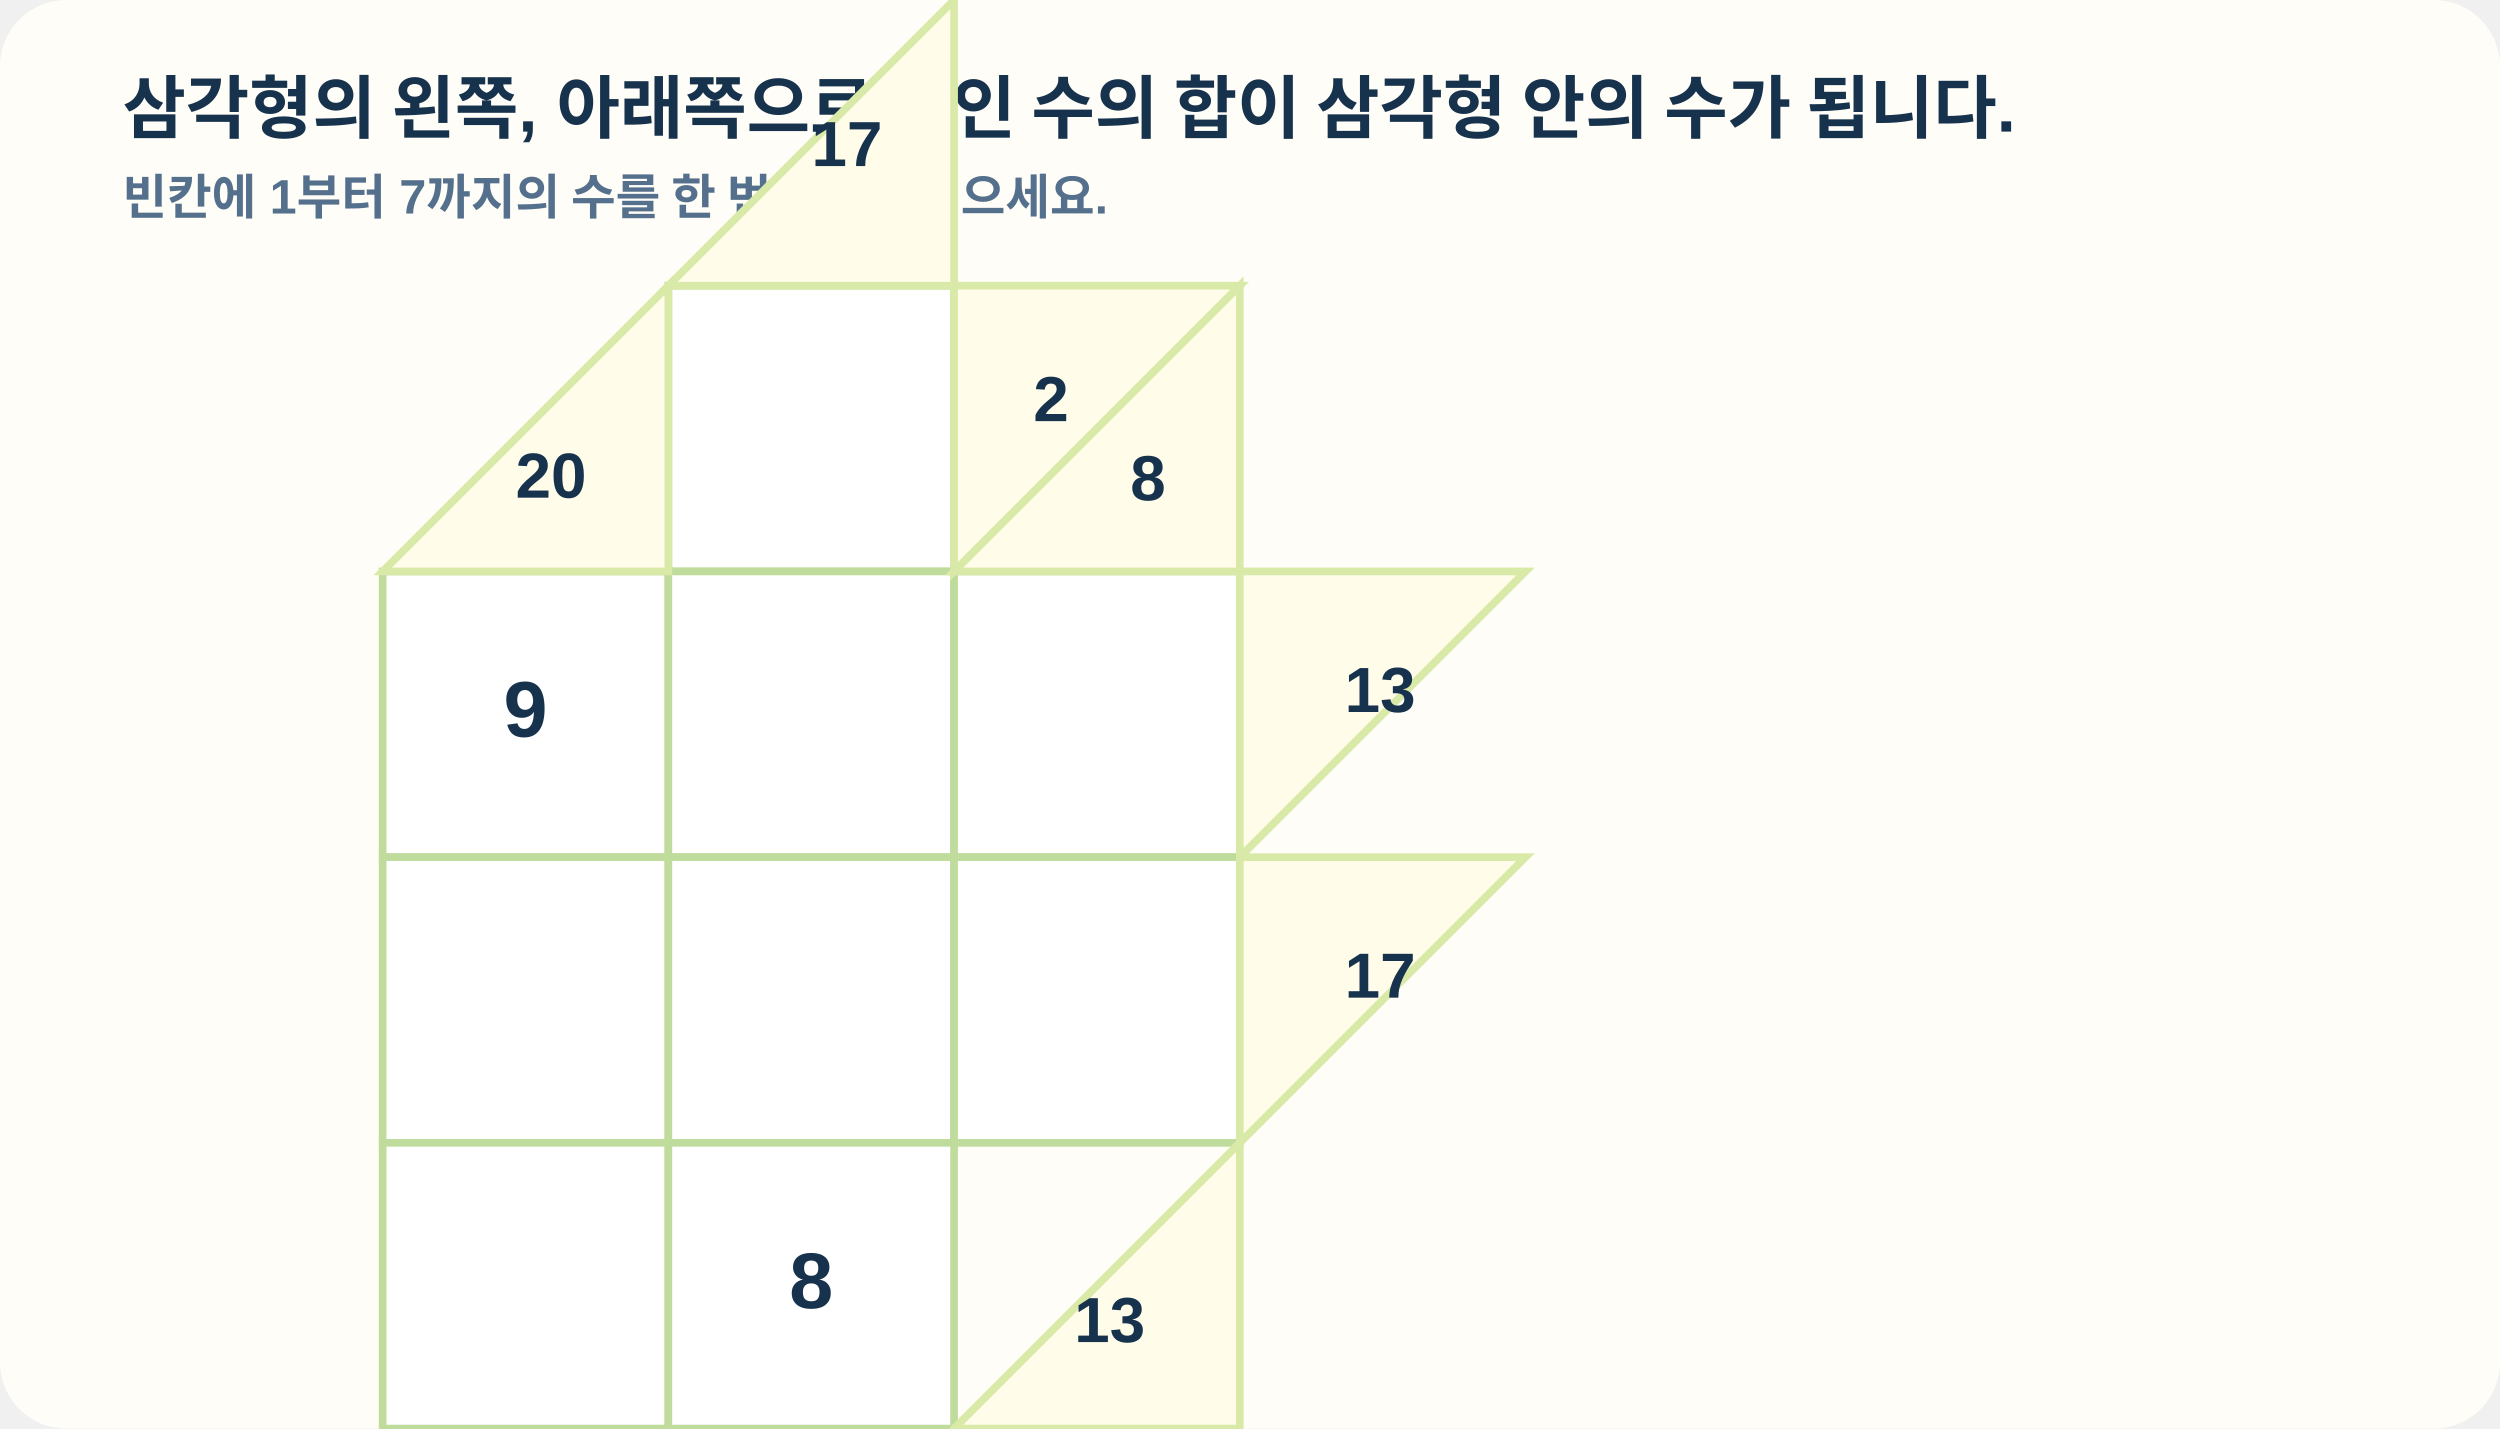
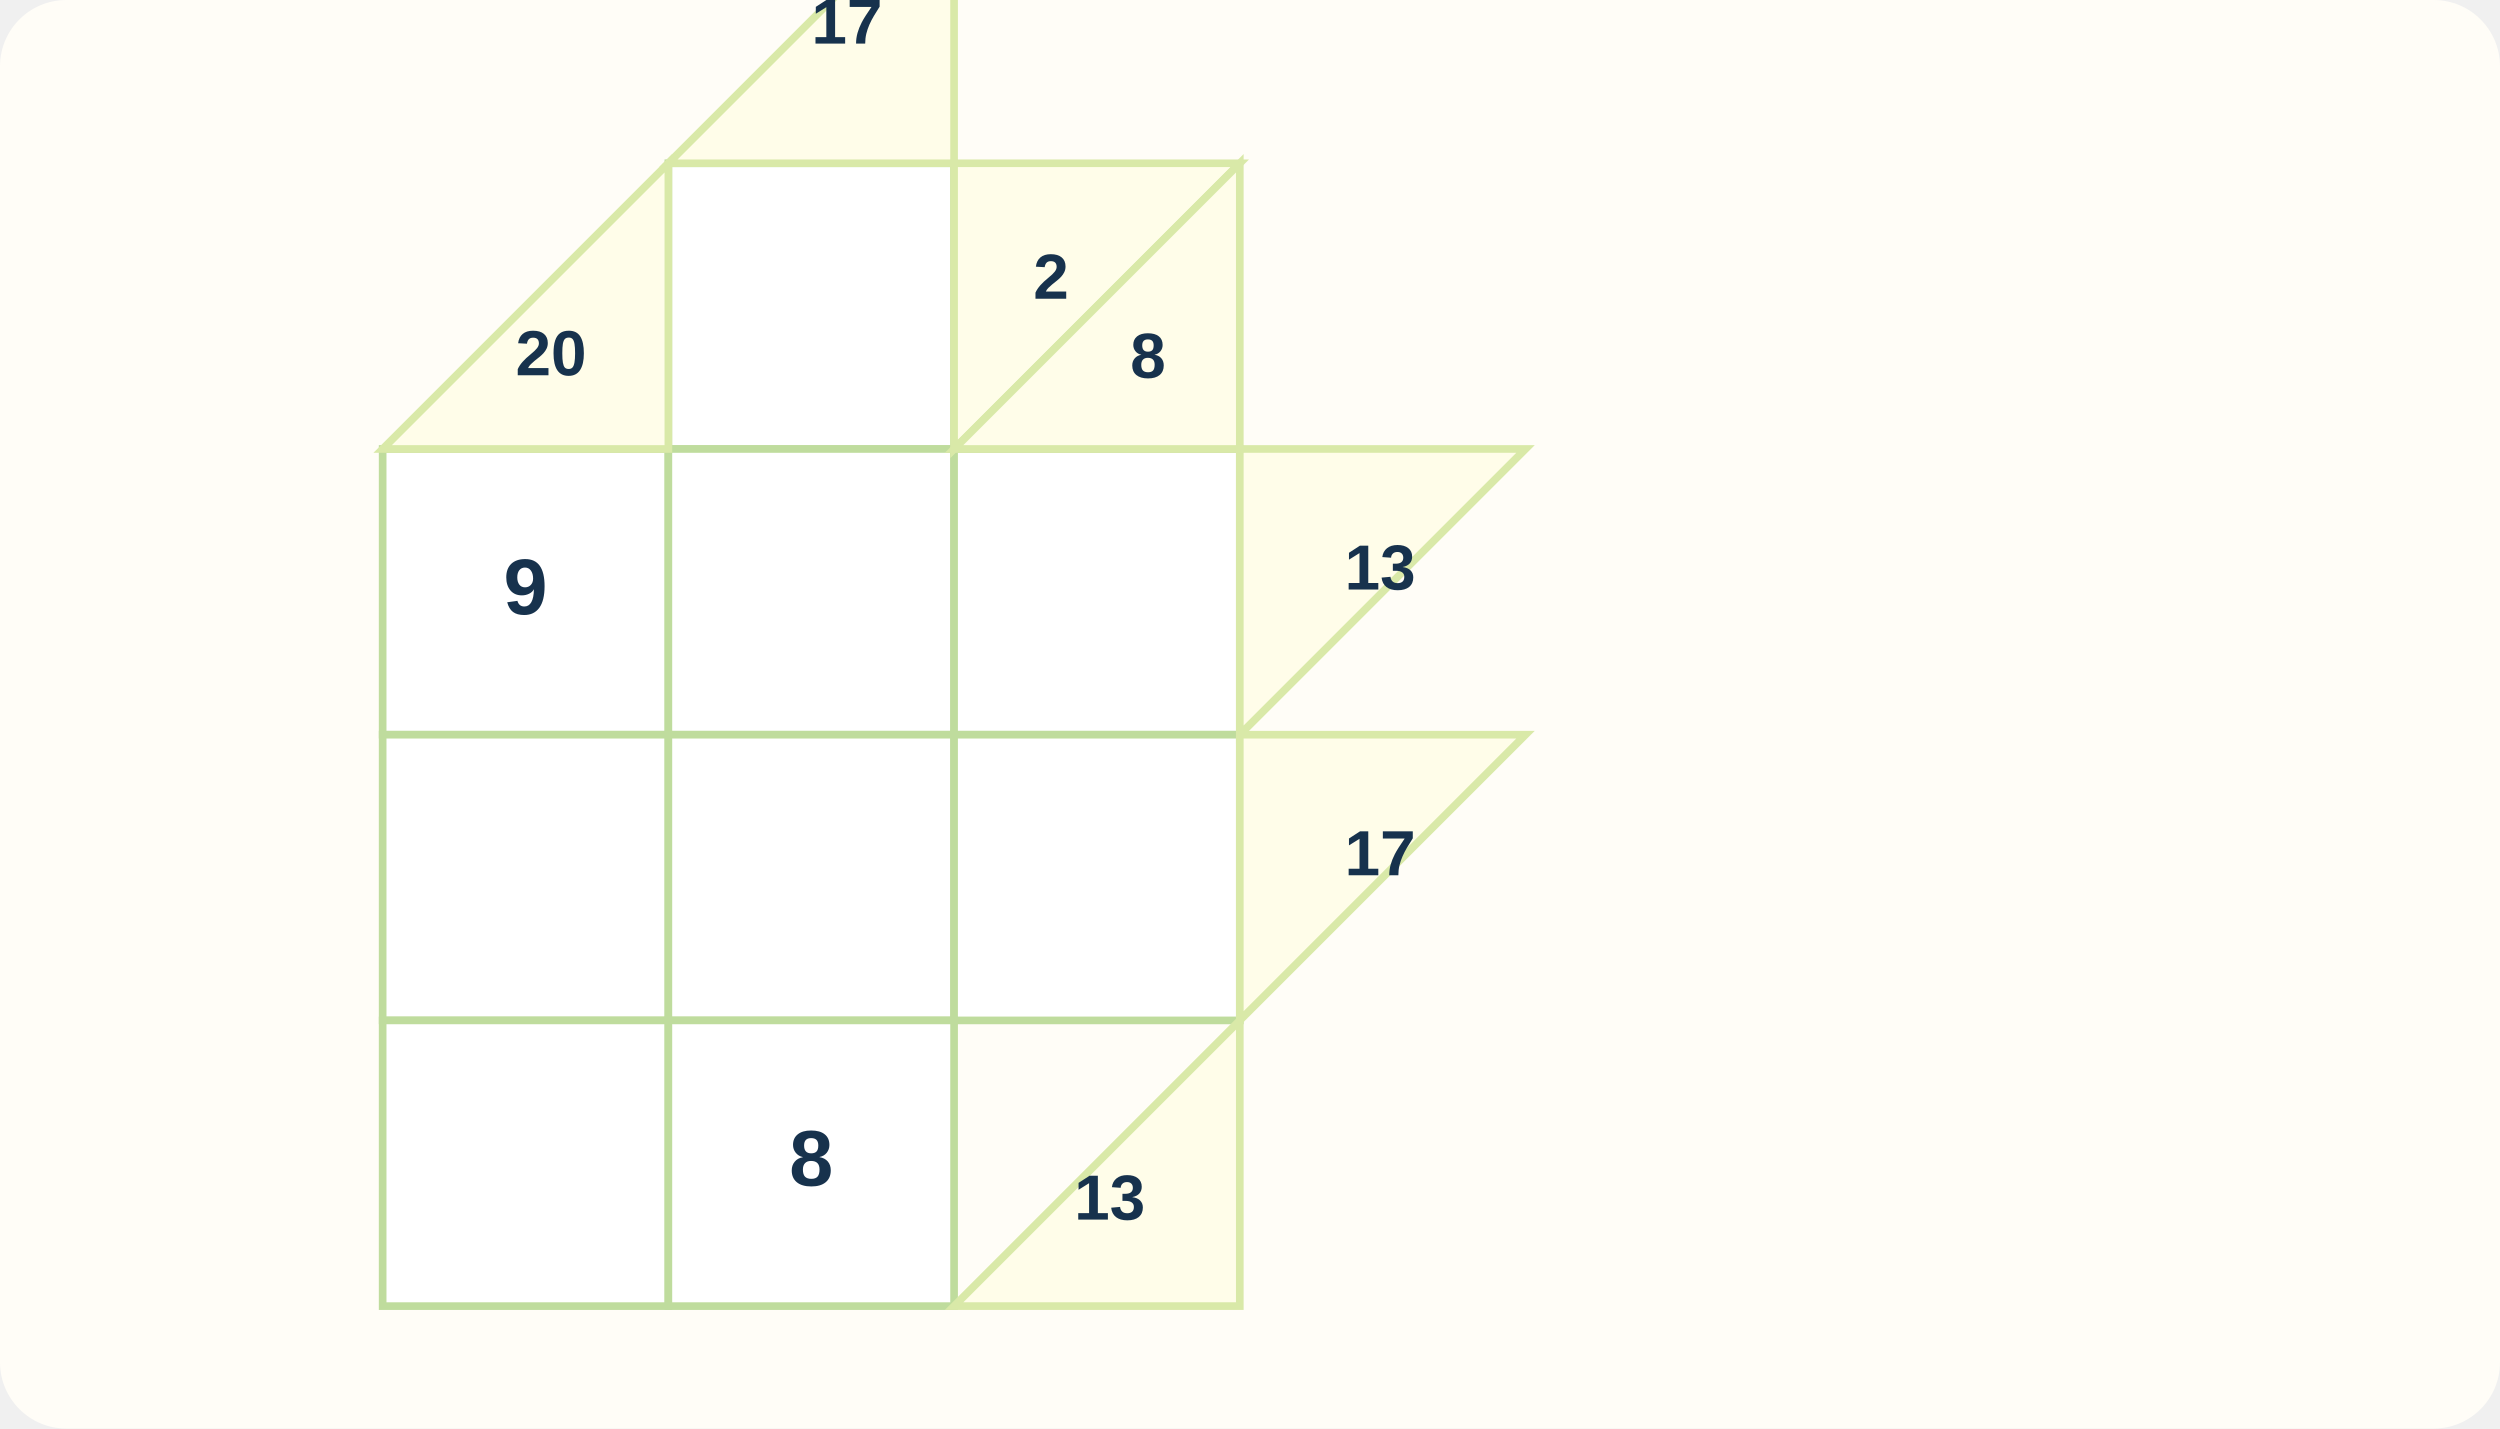
<svg xmlns="http://www.w3.org/2000/svg" width="980" height="560" viewBox="0 0 980 560">
  <defs>
    <style>
      .bg{fill:#fffdf7}.title{font:700 27px Arial,"Noto Sans KR",sans-serif;fill:#17324d}.sub{font:600 19px Arial,"Noto Sans KR",sans-serif;fill:#55708c}
      .cell{fill:#fff;stroke:#bfdc9d;stroke-width:3}.tri{fill:#fffde9;stroke:#d9e9a8;stroke-width:3}.given{font:700 31px Arial,sans-serif;fill:#17324d;text-anchor:middle;dominant-baseline:middle}.sum{font:700 25px Arial,sans-serif;fill:#17324d;text-anchor:middle;dominant-baseline:middle}.blank{fill:#fff}
    </style>
  </defs>
  <rect class="bg" width="980" height="560" rx="26" />
-   <text class="title" x="48" y="52">삼각형의 왼쪽, 아래쪽으로 쓰인 수의 합이 삼각형 안의 수가 됩니다.</text>
-   <text class="sub" x="48" y="84">빈칸에 1부터 7까지의 수를 한 번씩만 써넣으세요.</text>
-   <g transform="translate(150 112)">
+   <g transform="translate(150 64)">
    <rect class="cell" x="112" y="0" width="112" height="112" />
    <rect class="cell" x="0" y="112" width="112" height="112" />
    <text class="given" x="56" y="168">9</text>
    <rect class="cell" x="112" y="112" width="112" height="112" />
    <rect class="cell" x="224" y="112" width="112" height="112" />
    <rect class="cell" x="0" y="224" width="112" height="112" />
    <rect class="cell" x="112" y="224" width="112" height="112" />
    <rect class="cell" x="224" y="224" width="112" height="112" />
    <rect class="cell" x="0" y="336" width="112" height="112" />
    <rect class="cell" x="112" y="336" width="112" height="112" />
    <text class="given" x="168" y="392">8</text>
    <polygon class="tri" points="0,112 112,112 112,0" />
    <text class="sum" x="66" y="76">20</text>
    <polygon class="tri" points="112,0 224,0 224,-112" />
    <text class="sum" x="182" y="-54">17</text>
    <polygon class="tri" points="224,0 336,0 224,112" />
    <text class="sum" x="262" y="46">2</text>
    <polygon class="tri" points="336,112 448,112 336,224" />
    <text class="sum" x="391" y="160">13</text>
    <polygon class="tri" points="336,224 448,224 336,336" />
    <text class="sum" x="391" y="272">17</text>
    <polygon class="tri" points="224,448 336,336 336,448" />
    <text class="sum" x="285" y="407">13</text>
    <polygon class="tri" points="224,112 336,0 336,112" />
    <text class="sum" x="300" y="77">8</text>
  </g>
</svg>
